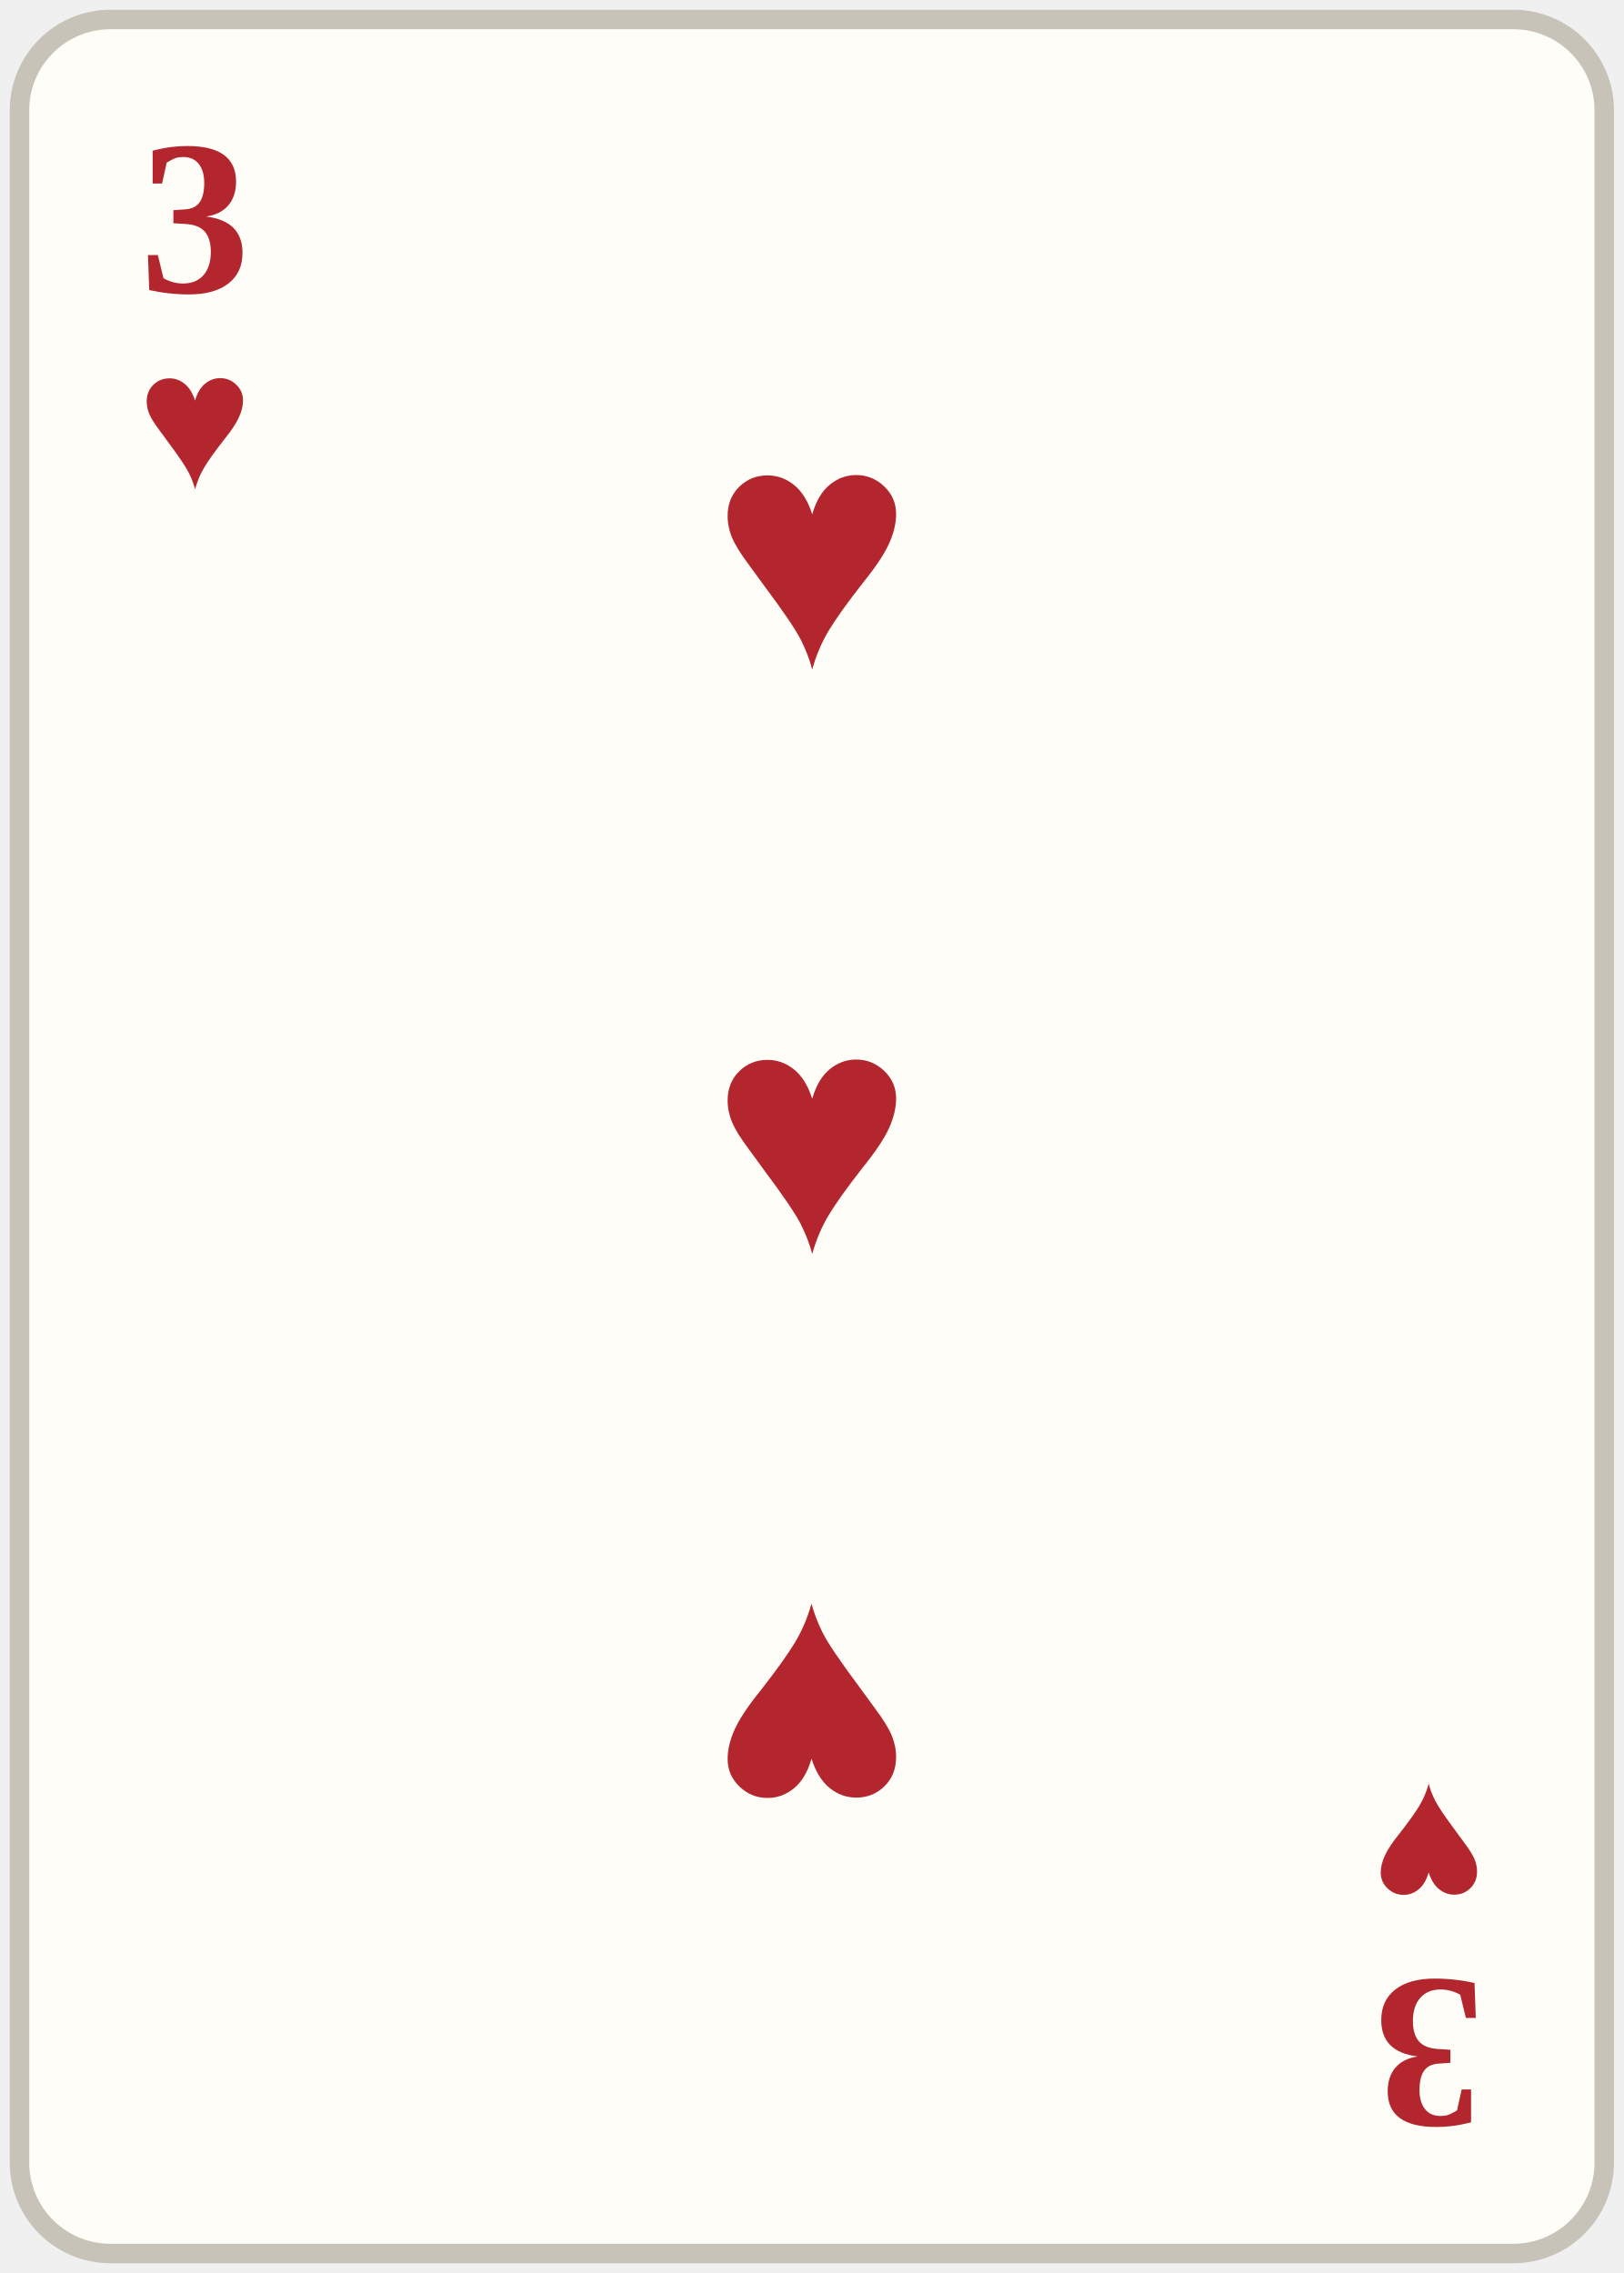
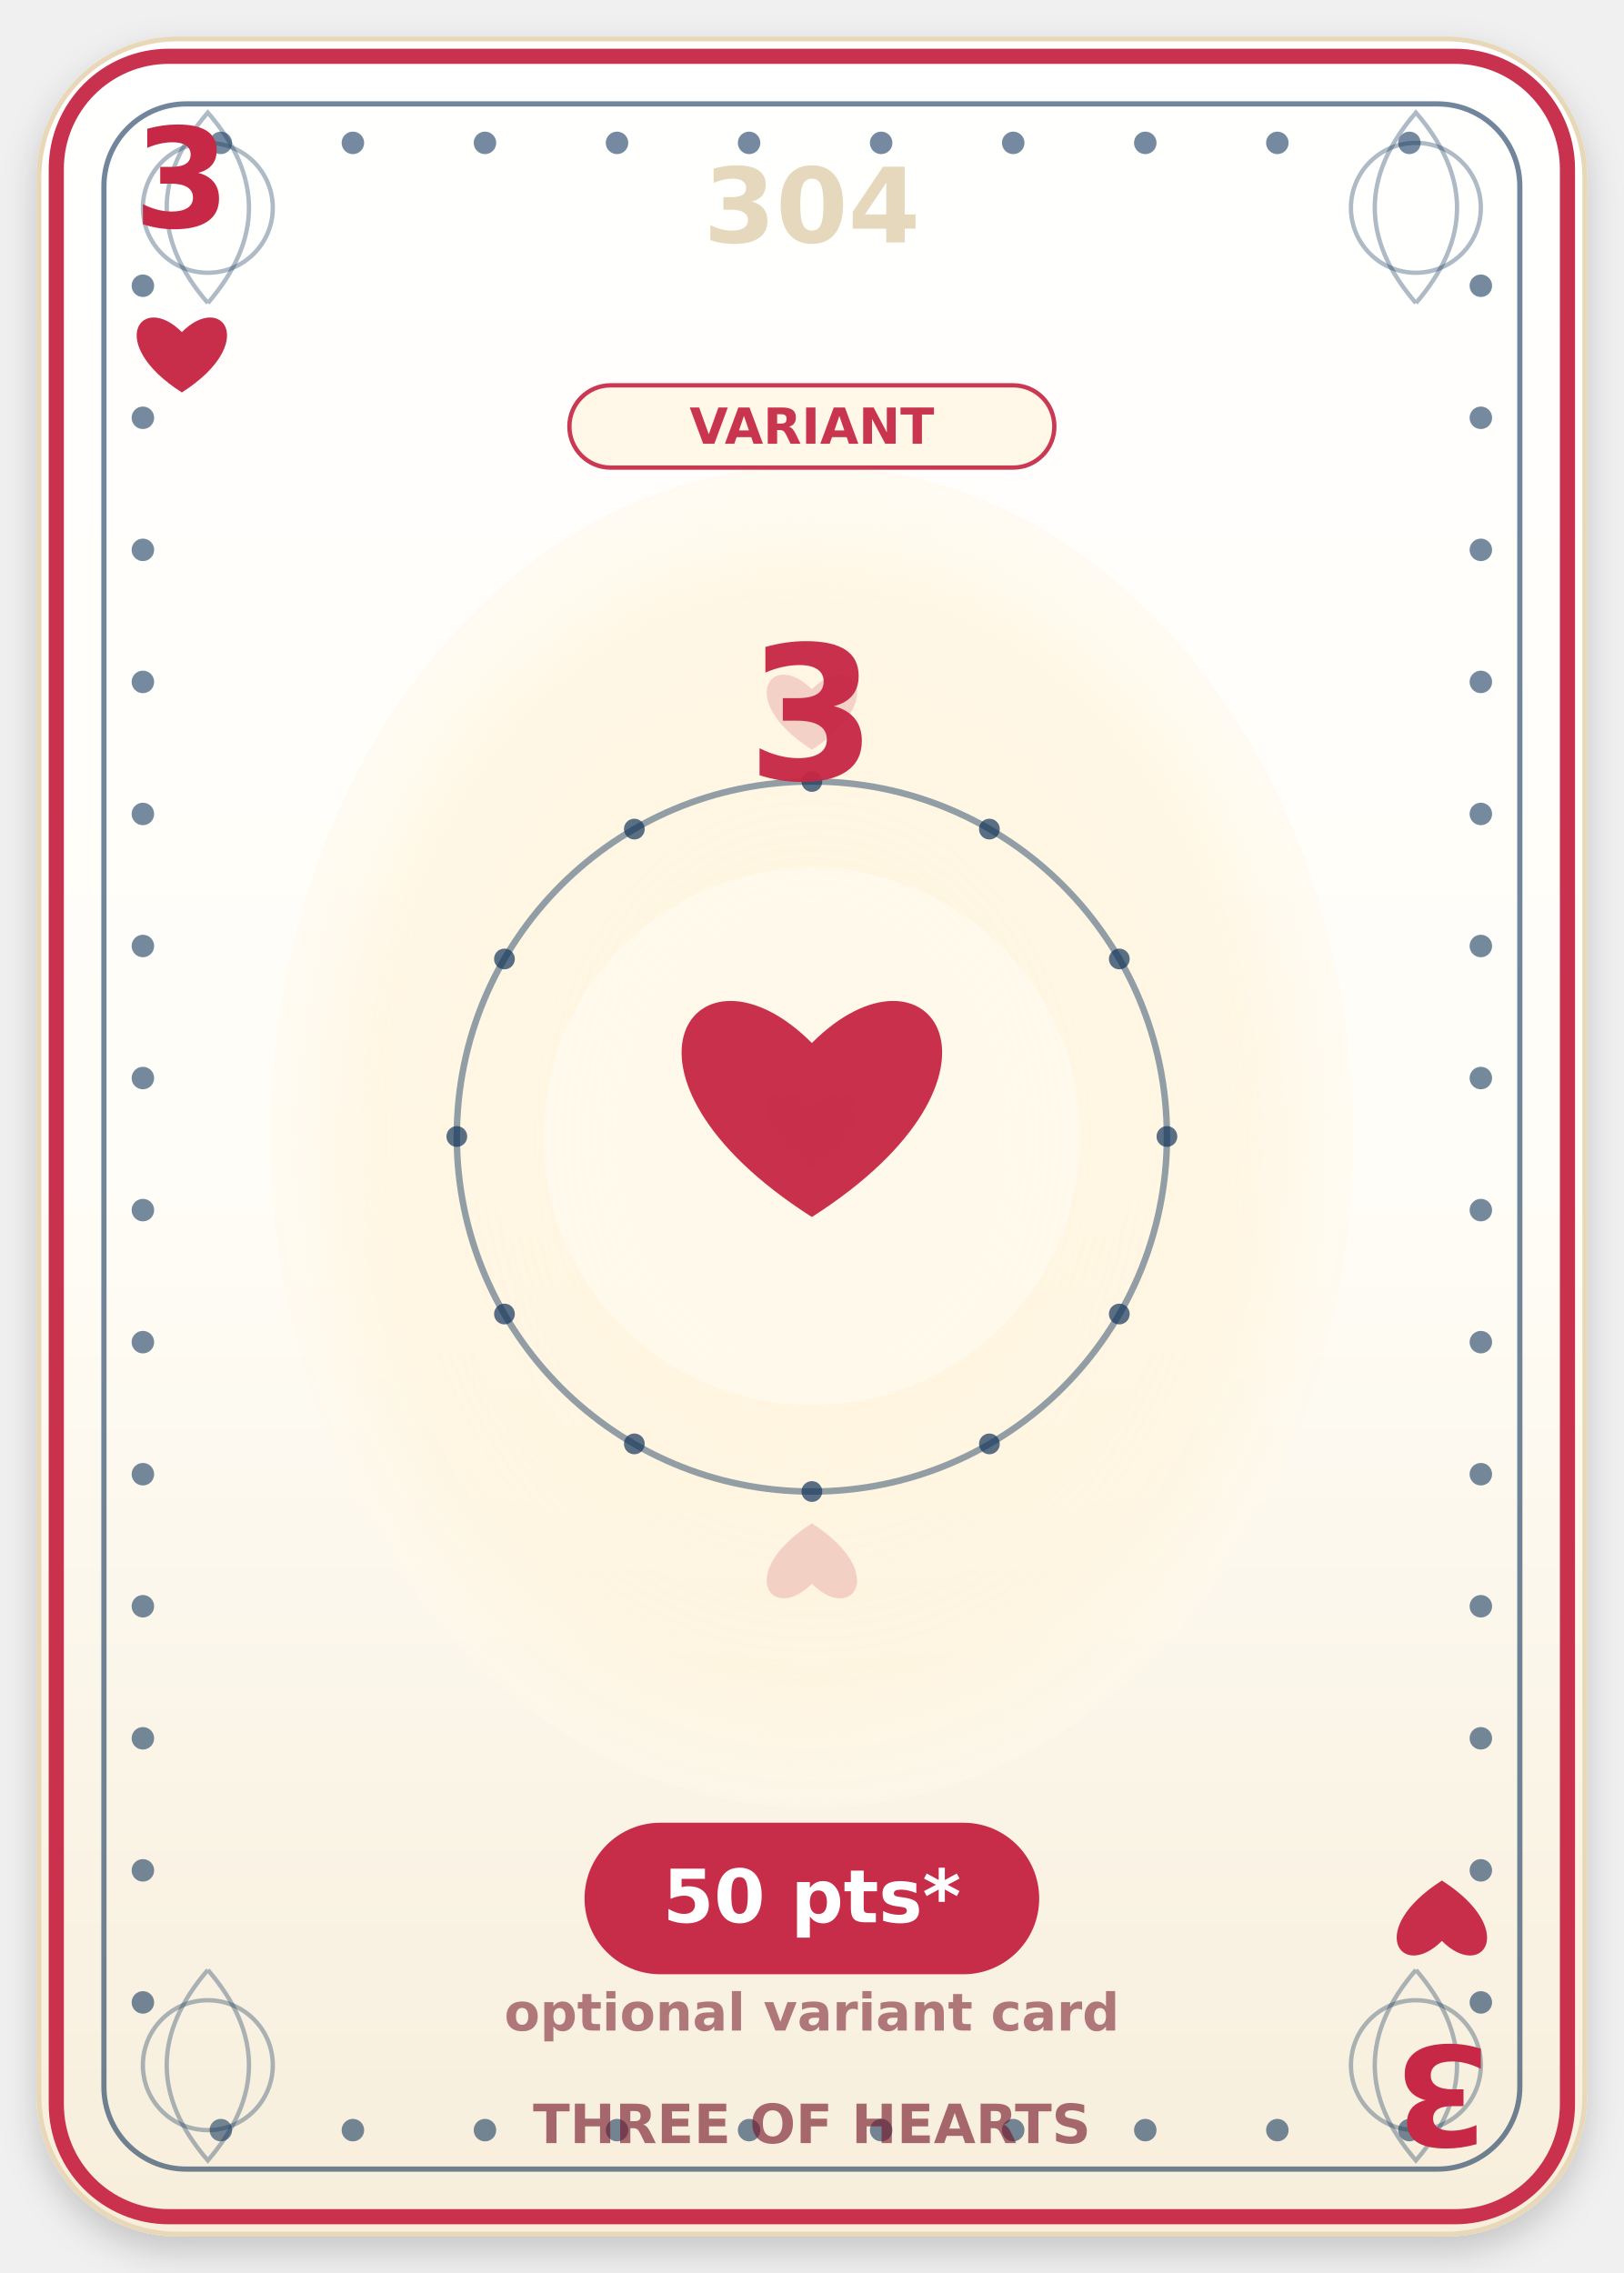
- <svg xmlns="http://www.w3.org/2000/svg" width="500" height="700" viewBox="0 0 500 700">
-   <rect x="6" y="6" width="488" height="688" rx="28" fill="#fffdf8" stroke="#c8c3b8" stroke-width="6" />
-   <g fill="#b3262d" text-anchor="middle" font-family="Georgia, 'Times New Roman', serif">
-     <text x="60" y="90" font-size="68" font-weight="700">3</text>
-     <text x="60" y="150" font-size="60">♥</text>
+ <svg xmlns="http://www.w3.org/2000/svg" width="750" height="1050" viewBox="0 0 750 1050">
+   <defs>
+     <linearGradient id="faceGrad" x1="0" x2="0" y1="0" y2="1">
+       <stop offset="0%" stop-color="#FFFFFF" />
+       <stop offset="52%" stop-color="#FFFDF7" />
+       <stop offset="100%" stop-color="#F7EEDB" />
+     </linearGradient>
+     <radialGradient id="softMedallion" cx="50%" cy="50%" r="65%">
+       <stop offset="0%" stop-color="#FFF5DF" stop-opacity="0.97" />
+       <stop offset="62%" stop-color="#FFF5DF" stop-opacity="0.78" />
+       <stop offset="100%" stop-color="#FFFFFF" stop-opacity="0" />
+     </radialGradient>
+     <filter id="shadow" x="-10%" y="-10%" width="120%" height="120%">
+       <feDropShadow dx="0" dy="7" stdDeviation="8" flood-color="#000000" flood-opacity="0.18" />
+     </filter>
+   </defs>
+   <g filter="url(#shadow)">
+     <rect x="18" y="18" width="714" height="1014" rx="64" ry="64" fill="url(#faceGrad)" stroke="#E8D8B8" stroke-width="2.2" />
  </g>
-   <g transform="rotate(180 250 350)" fill="#b3262d" text-anchor="middle" font-family="Georgia, 'Times New Roman', serif">
-     <text x="60" y="90" font-size="68" font-weight="700">3</text>
-     <text x="60" y="150" font-size="60">♥</text>
+   <ellipse cx="375.0" cy="525.0" rx="250" ry="310" fill="url(#softMedallion)" />
+   <rect x="26" y="26" width="698" height="998" rx="52" ry="52" fill="none" stroke="#C62845" stroke-width="7" opacity="0.95" />
+   <rect x="48" y="48" width="654" height="954" rx="38" ry="38" fill="none" stroke="#12355B" stroke-width="2.4" opacity="0.6" />
+   <circle cx="102.0" cy="66.0" r="5.2" fill="#12355B" opacity="0.58" />
+   <circle cx="102.0" cy="984.0" r="5.2" fill="#12355B" opacity="0.58" />
+   <circle cx="163.0" cy="66.0" r="5.2" fill="#12355B" opacity="0.58" />
+   <circle cx="163.0" cy="984.0" r="5.2" fill="#12355B" opacity="0.58" />
+   <circle cx="224.0" cy="66.0" r="5.2" fill="#12355B" opacity="0.58" />
+   <circle cx="224.0" cy="984.0" r="5.2" fill="#12355B" opacity="0.58" />
+   <circle cx="285.0" cy="66.0" r="5.2" fill="#12355B" opacity="0.58" />
+   <circle cx="285.0" cy="984.0" r="5.2" fill="#12355B" opacity="0.58" />
+   <circle cx="346.0" cy="66.0" r="5.2" fill="#12355B" opacity="0.58" />
+   <circle cx="346.0" cy="984.0" r="5.2" fill="#12355B" opacity="0.58" />
+   <circle cx="407.0" cy="66.0" r="5.2" fill="#12355B" opacity="0.58" />
+   <circle cx="407.0" cy="984.0" r="5.2" fill="#12355B" opacity="0.58" />
+   <circle cx="468.0" cy="66.0" r="5.2" fill="#12355B" opacity="0.58" />
+   <circle cx="468.0" cy="984.0" r="5.2" fill="#12355B" opacity="0.58" />
+   <circle cx="529.0" cy="66.0" r="5.2" fill="#12355B" opacity="0.58" />
+   <circle cx="529.0" cy="984.0" r="5.2" fill="#12355B" opacity="0.58" />
+   <circle cx="590.0" cy="66.0" r="5.2" fill="#12355B" opacity="0.58" />
+   <circle cx="590.0" cy="984.0" r="5.2" fill="#12355B" opacity="0.58" />
+   <circle cx="651.0" cy="66.0" r="5.2" fill="#12355B" opacity="0.58" />
+   <circle cx="651.0" cy="984.0" r="5.2" fill="#12355B" opacity="0.58" />
+   <circle cx="66.0" cy="132.0" r="5.2" fill="#12355B" opacity="0.58" />
+   <circle cx="684.0" cy="132.0" r="5.2" fill="#12355B" opacity="0.58" />
+   <circle cx="66.0" cy="193.0" r="5.2" fill="#12355B" opacity="0.58" />
+   <circle cx="684.0" cy="193.0" r="5.2" fill="#12355B" opacity="0.58" />
+   <circle cx="66.0" cy="254.0" r="5.2" fill="#12355B" opacity="0.58" />
+   <circle cx="684.0" cy="254.0" r="5.2" fill="#12355B" opacity="0.58" />
+   <circle cx="66.0" cy="315.0" r="5.2" fill="#12355B" opacity="0.58" />
+   <circle cx="684.0" cy="315.0" r="5.2" fill="#12355B" opacity="0.58" />
+   <circle cx="66.0" cy="376.0" r="5.2" fill="#12355B" opacity="0.58" />
+   <circle cx="684.0" cy="376.0" r="5.2" fill="#12355B" opacity="0.58" />
+   <circle cx="66.0" cy="437.0" r="5.2" fill="#12355B" opacity="0.58" />
+   <circle cx="684.0" cy="437.0" r="5.2" fill="#12355B" opacity="0.58" />
+   <circle cx="66.0" cy="498.0" r="5.2" fill="#12355B" opacity="0.58" />
+   <circle cx="684.0" cy="498.0" r="5.2" fill="#12355B" opacity="0.58" />
+   <circle cx="66.0" cy="559.0" r="5.2" fill="#12355B" opacity="0.58" />
+   <circle cx="684.0" cy="559.0" r="5.2" fill="#12355B" opacity="0.58" />
+   <circle cx="66.0" cy="620.0" r="5.2" fill="#12355B" opacity="0.58" />
+   <circle cx="684.0" cy="620.0" r="5.2" fill="#12355B" opacity="0.58" />
+   <circle cx="66.0" cy="681.0" r="5.2" fill="#12355B" opacity="0.58" />
+   <circle cx="684.0" cy="681.0" r="5.2" fill="#12355B" opacity="0.58" />
+   <circle cx="66.0" cy="742.0" r="5.2" fill="#12355B" opacity="0.58" />
+   <circle cx="684.0" cy="742.0" r="5.2" fill="#12355B" opacity="0.58" />
+   <circle cx="66.0" cy="803.0" r="5.2" fill="#12355B" opacity="0.58" />
+   <circle cx="684.0" cy="803.0" r="5.2" fill="#12355B" opacity="0.58" />
+   <circle cx="66.0" cy="864.0" r="5.2" fill="#12355B" opacity="0.58" />
+   <circle cx="684.0" cy="864.0" r="5.2" fill="#12355B" opacity="0.58" />
+   <circle cx="66.0" cy="925.0" r="5.2" fill="#12355B" opacity="0.58" />
+   <circle cx="684.0" cy="925.0" r="5.2" fill="#12355B" opacity="0.58" />
+   <circle cx="654.0" cy="954.0" r="30" fill="none" stroke="#12355B" stroke-width="2" opacity="0.34" />
+   <path d="M 654.0 910.0 Q 616.0 954.0 654.0 998.0 Q 692.0 954.0 654.0 910.0" fill="none" stroke="#12355B" stroke-width="2" opacity="0.34" />
+   <circle cx="654.0" cy="96.0" r="30" fill="none" stroke="#12355B" stroke-width="2" opacity="0.34" />
+   <path d="M 654.0 140.0 Q 616.0 96.0 654.0 52.0 Q 692.0 96.0 654.0 140.0" fill="none" stroke="#12355B" stroke-width="2" opacity="0.34" />
+   <circle cx="96.0" cy="954.0" r="30" fill="none" stroke="#12355B" stroke-width="2" opacity="0.34" />
+   <path d="M 96.0 910.0 Q 134.0 954.0 96.0 998.0 Q 58.0 954.0 96.0 910.0" fill="none" stroke="#12355B" stroke-width="2" opacity="0.34" />
+   <circle cx="96.0" cy="96.0" r="30" fill="none" stroke="#12355B" stroke-width="2" opacity="0.34" />
+   <path d="M 96.0 140.0 Q 134.0 96.0 96.0 52.0 Q 58.0 96.0 96.0 140.0" fill="none" stroke="#12355B" stroke-width="2" opacity="0.34" />
+   <g transform="rotate(0 84 123)">
+     <text x="84" y="105" font-family="DejaVu Sans, Arial, sans-serif" font-size="64" font-weight="900" text-anchor="middle" fill="#C62845">3</text>
+     <path d="M 84.0 181.3 C 48.3 158.5, 65.3 134.7, 84.0 153.4 C 102.7 134.7, 119.7 158.5, 84.0 181.3 Z" fill="#C62845" opacity="0.970" />
  </g>
-   <text x="250" y="205" fill="#b3262d" text-anchor="middle" font-family="Georgia, 'Times New Roman', serif" font-size="105">♥</text>
-   <text x="250" y="385" fill="#b3262d" text-anchor="middle" font-family="Georgia, 'Times New Roman', serif" font-size="105">♥</text>
-   <text x="250" y="565" transform="rotate(180 250 530)" fill="#b3262d" text-anchor="middle" font-family="Georgia, 'Times New Roman', serif" font-size="105">♥</text>
+   <g transform="rotate(180 666 927)">
+     <text x="666" y="909" font-family="DejaVu Sans, Arial, sans-serif" font-size="64" font-weight="900" text-anchor="middle" fill="#C62845">3</text>
+     <path d="M 666.0 985.3 C 630.3 962.5, 647.3 938.7, 666.0 957.4 C 684.7 938.7, 701.7 962.5, 666.0 985.3 Z" fill="#C62845" opacity="0.970" />
+   </g>
+   <text x="375.0" y="112" font-family="DejaVu Sans, Arial, sans-serif" font-size="48" font-weight="900" text-anchor="middle" fill="#B58E43" opacity="0.35">304</text>
+   <rect x="263.0" y="178" width="224" height="38" rx="19" ry="19" fill="#FFF7E6" stroke="#C62845" stroke-width="2" opacity="0.92" />
+   <text x="375.0" y="205" font-family="DejaVu Sans, Arial, sans-serif" font-size="23" font-weight="800" text-anchor="middle" fill="#C62845" opacity="0.94">VARIANT</text>
+   <path d="M 375.0 346.3 C 339.3 323.5, 356.3 299.7, 375.0 318.4 C 393.7 299.7, 410.7 323.5, 375.0 346.3 Z" fill="#C62845" opacity="0.190" />
+   <path d="M 375.0 539.3 C 339.3 516.5, 356.3 492.7, 375.0 511.4 C 393.7 492.7, 410.7 516.5, 375.0 539.3 Z" fill="#C62845" opacity="0.190" />
+   <path d="M 375.0 732.3 C 339.3 709.5, 356.3 685.7, 375.0 704.4 C 393.7 685.7, 410.7 709.5, 375.0 732.3 Z" fill="#C62845" opacity="0.190" transform="rotate(180 375.0 718)" />
+   <circle cx="375.0" cy="525.0" r="164" fill="none" stroke="#12355B" stroke-width="3" opacity="0.46" />
+   <circle cx="375.0" cy="525.0" r="124" fill="#FFFFFF" opacity="0.36" />
+   <circle cx="539.0" cy="525.0" r="4.8" fill="#12355B" opacity="0.70" />
+   <circle cx="517.0" cy="607.0" r="4.8" fill="#12355B" opacity="0.70" />
+   <circle cx="457.0" cy="667.0" r="4.8" fill="#12355B" opacity="0.70" />
+   <circle cx="375.0" cy="689.0" r="4.8" fill="#12355B" opacity="0.70" />
+   <circle cx="293.0" cy="667.0" r="4.8" fill="#12355B" opacity="0.70" />
+   <circle cx="233.0" cy="607.0" r="4.8" fill="#12355B" opacity="0.70" />
+   <circle cx="211.0" cy="525.0" r="4.8" fill="#12355B" opacity="0.70" />
+   <circle cx="233.0" cy="443.0" r="4.8" fill="#12355B" opacity="0.70" />
+   <circle cx="293.0" cy="383.0" r="4.8" fill="#12355B" opacity="0.70" />
+   <circle cx="375.0" cy="361.0" r="4.8" fill="#12355B" opacity="0.70" />
+   <circle cx="457.0" cy="383.0" r="4.8" fill="#12355B" opacity="0.70" />
+   <circle cx="517.0" cy="443.0" r="4.8" fill="#12355B" opacity="0.70" />
+   <path d="M 375.0 562.2 C 272.1 496.5, 321.1 427.9, 375.0 481.8 C 428.9 427.9, 477.9 496.5, 375.0 562.2 Z" fill="#C62845" opacity="0.960" />
+   <text x="375.0" y="360" font-family="DejaVu Sans, Arial, sans-serif" font-size="86" font-weight="900" text-anchor="middle" fill="#C62845" opacity="0.96">3</text>
+   <rect x="270.0" y="842" width="210" height="70" rx="35" ry="35" fill="#C62845" opacity="0.98" />
+   <text x="375.0" y="888" font-family="DejaVu Sans, Arial, sans-serif" font-size="34" font-weight="800" text-anchor="middle" fill="#FFFFFF">50 pts*</text>
+   <text x="375.0" y="938" font-family="DejaVu Sans, Arial, sans-serif" font-size="24" font-weight="600" text-anchor="middle" fill="#741326" opacity="0.55">optional variant card</text>
+   <text x="375.0" y="990" font-family="DejaVu Sans, Arial, sans-serif" font-size="25" font-weight="700" text-anchor="middle" fill="#741326" opacity="0.62">THREE OF HEARTS</text>
</svg>
